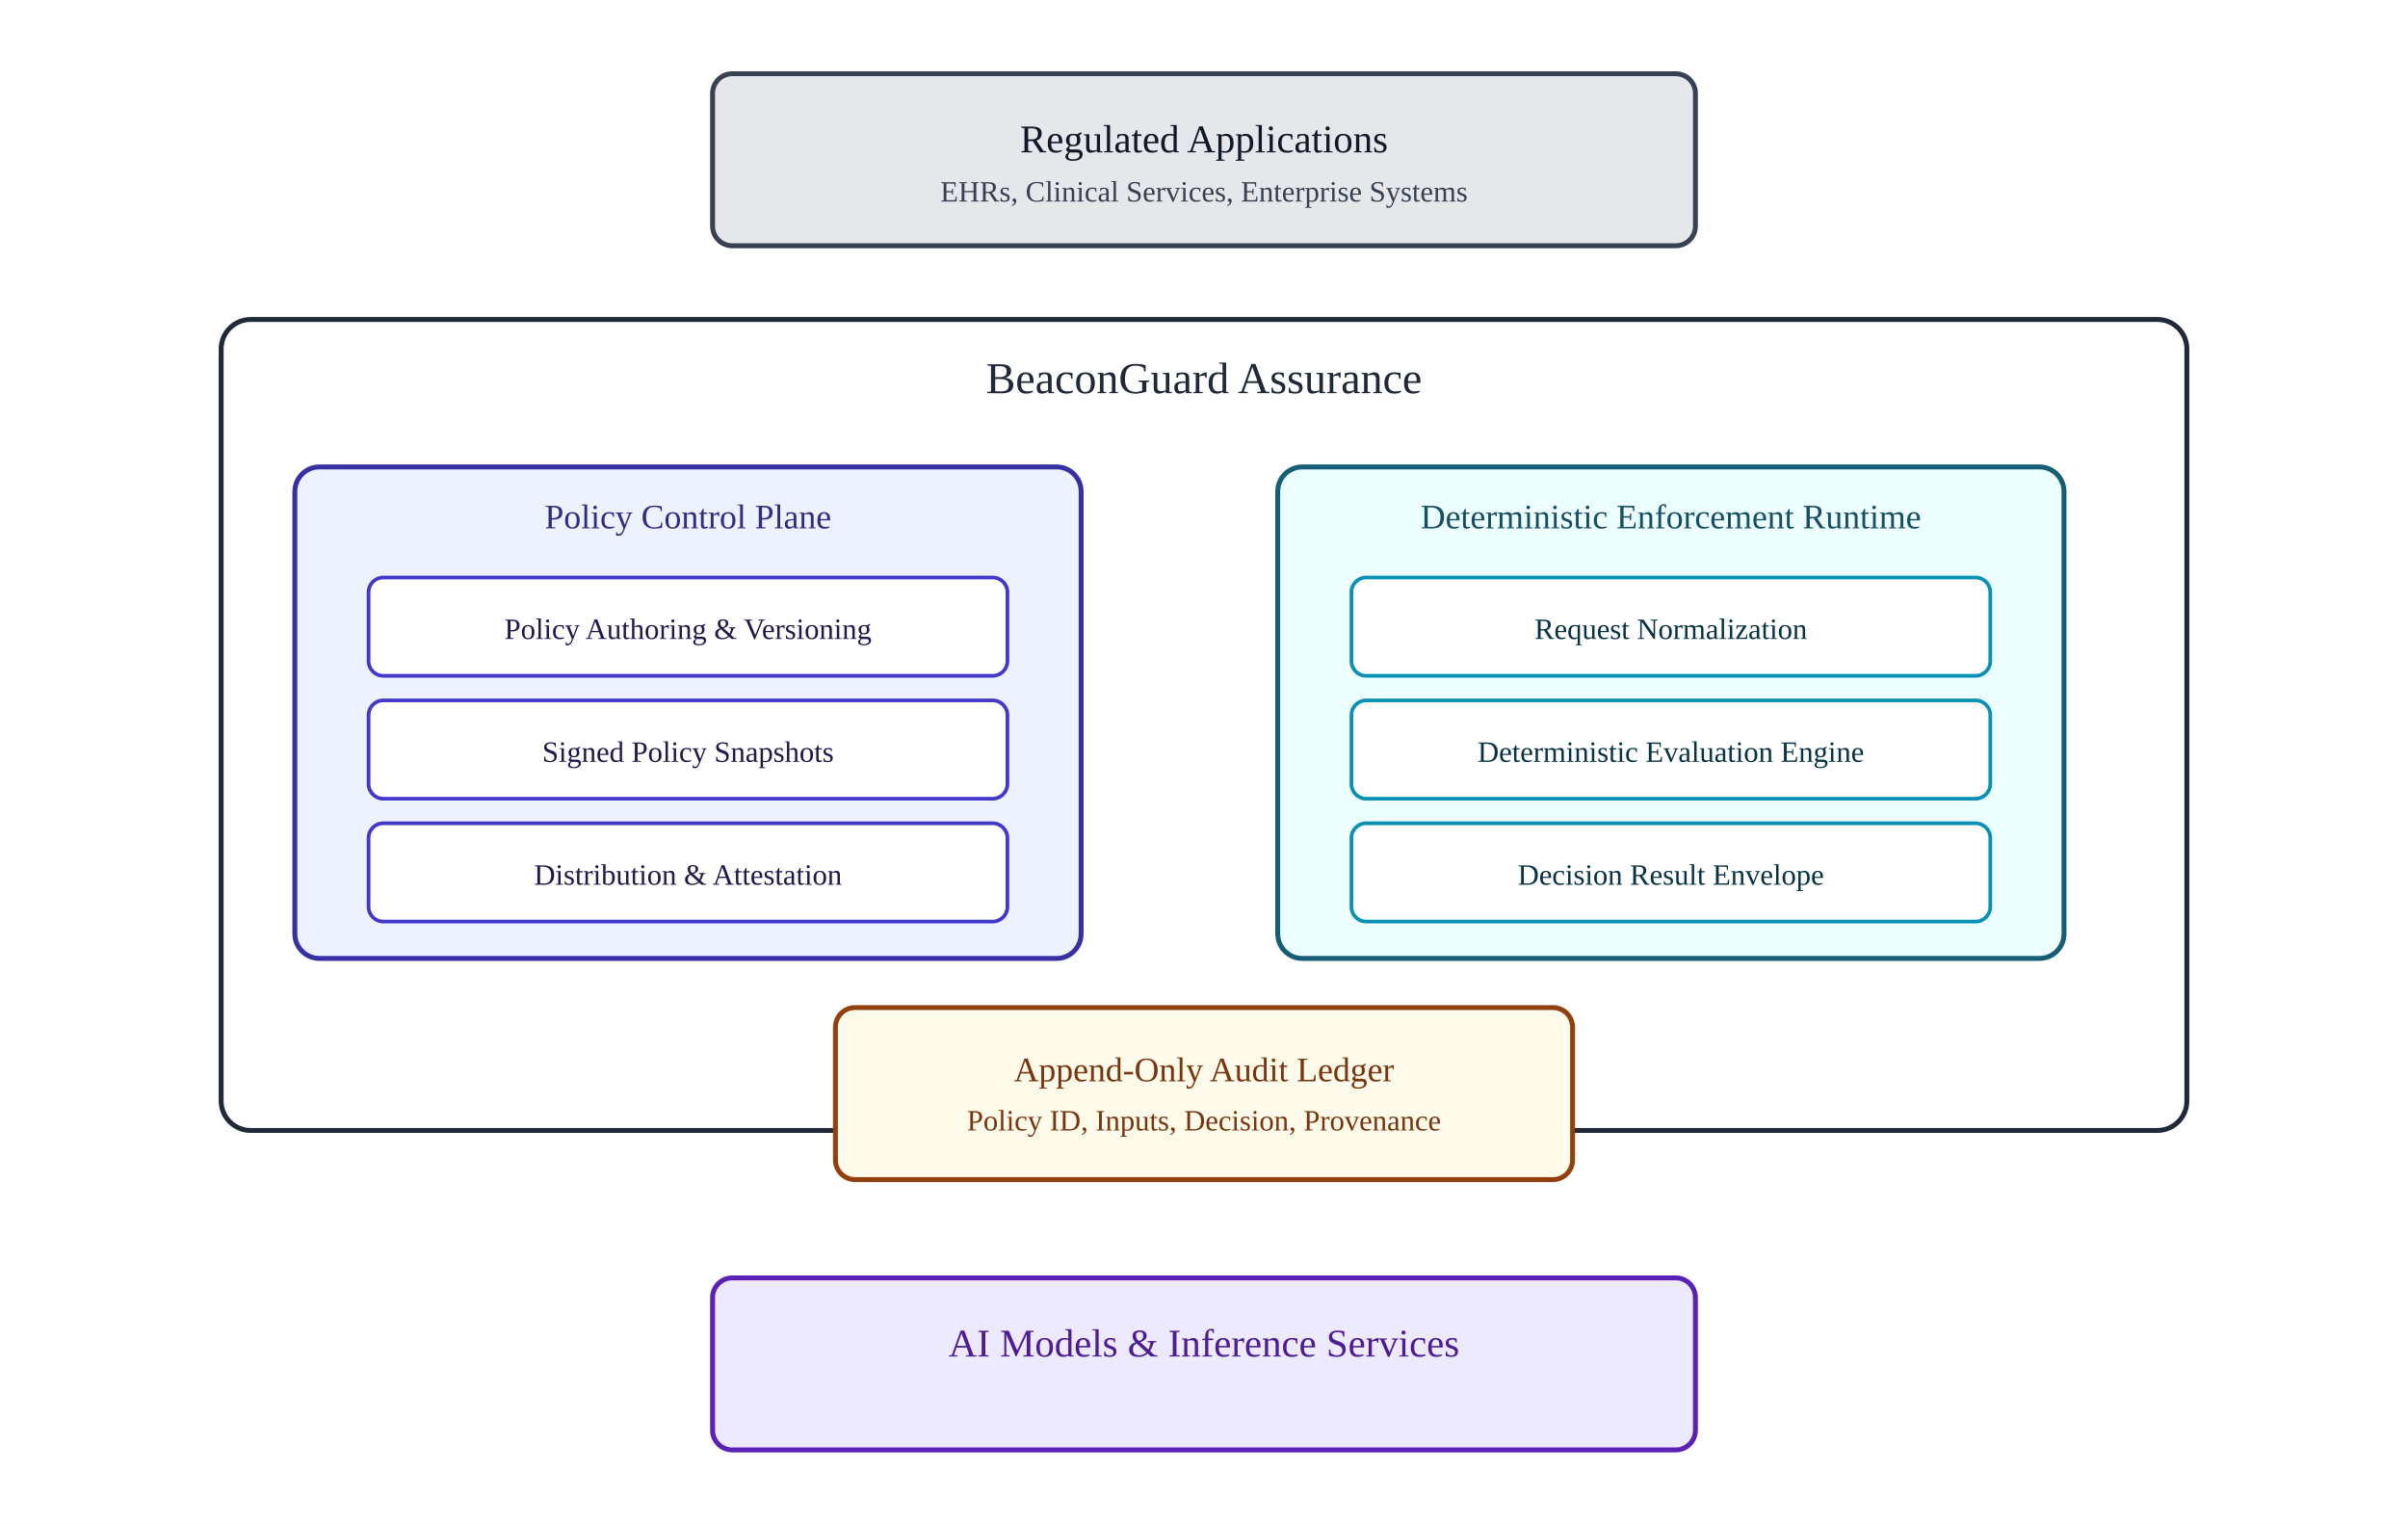
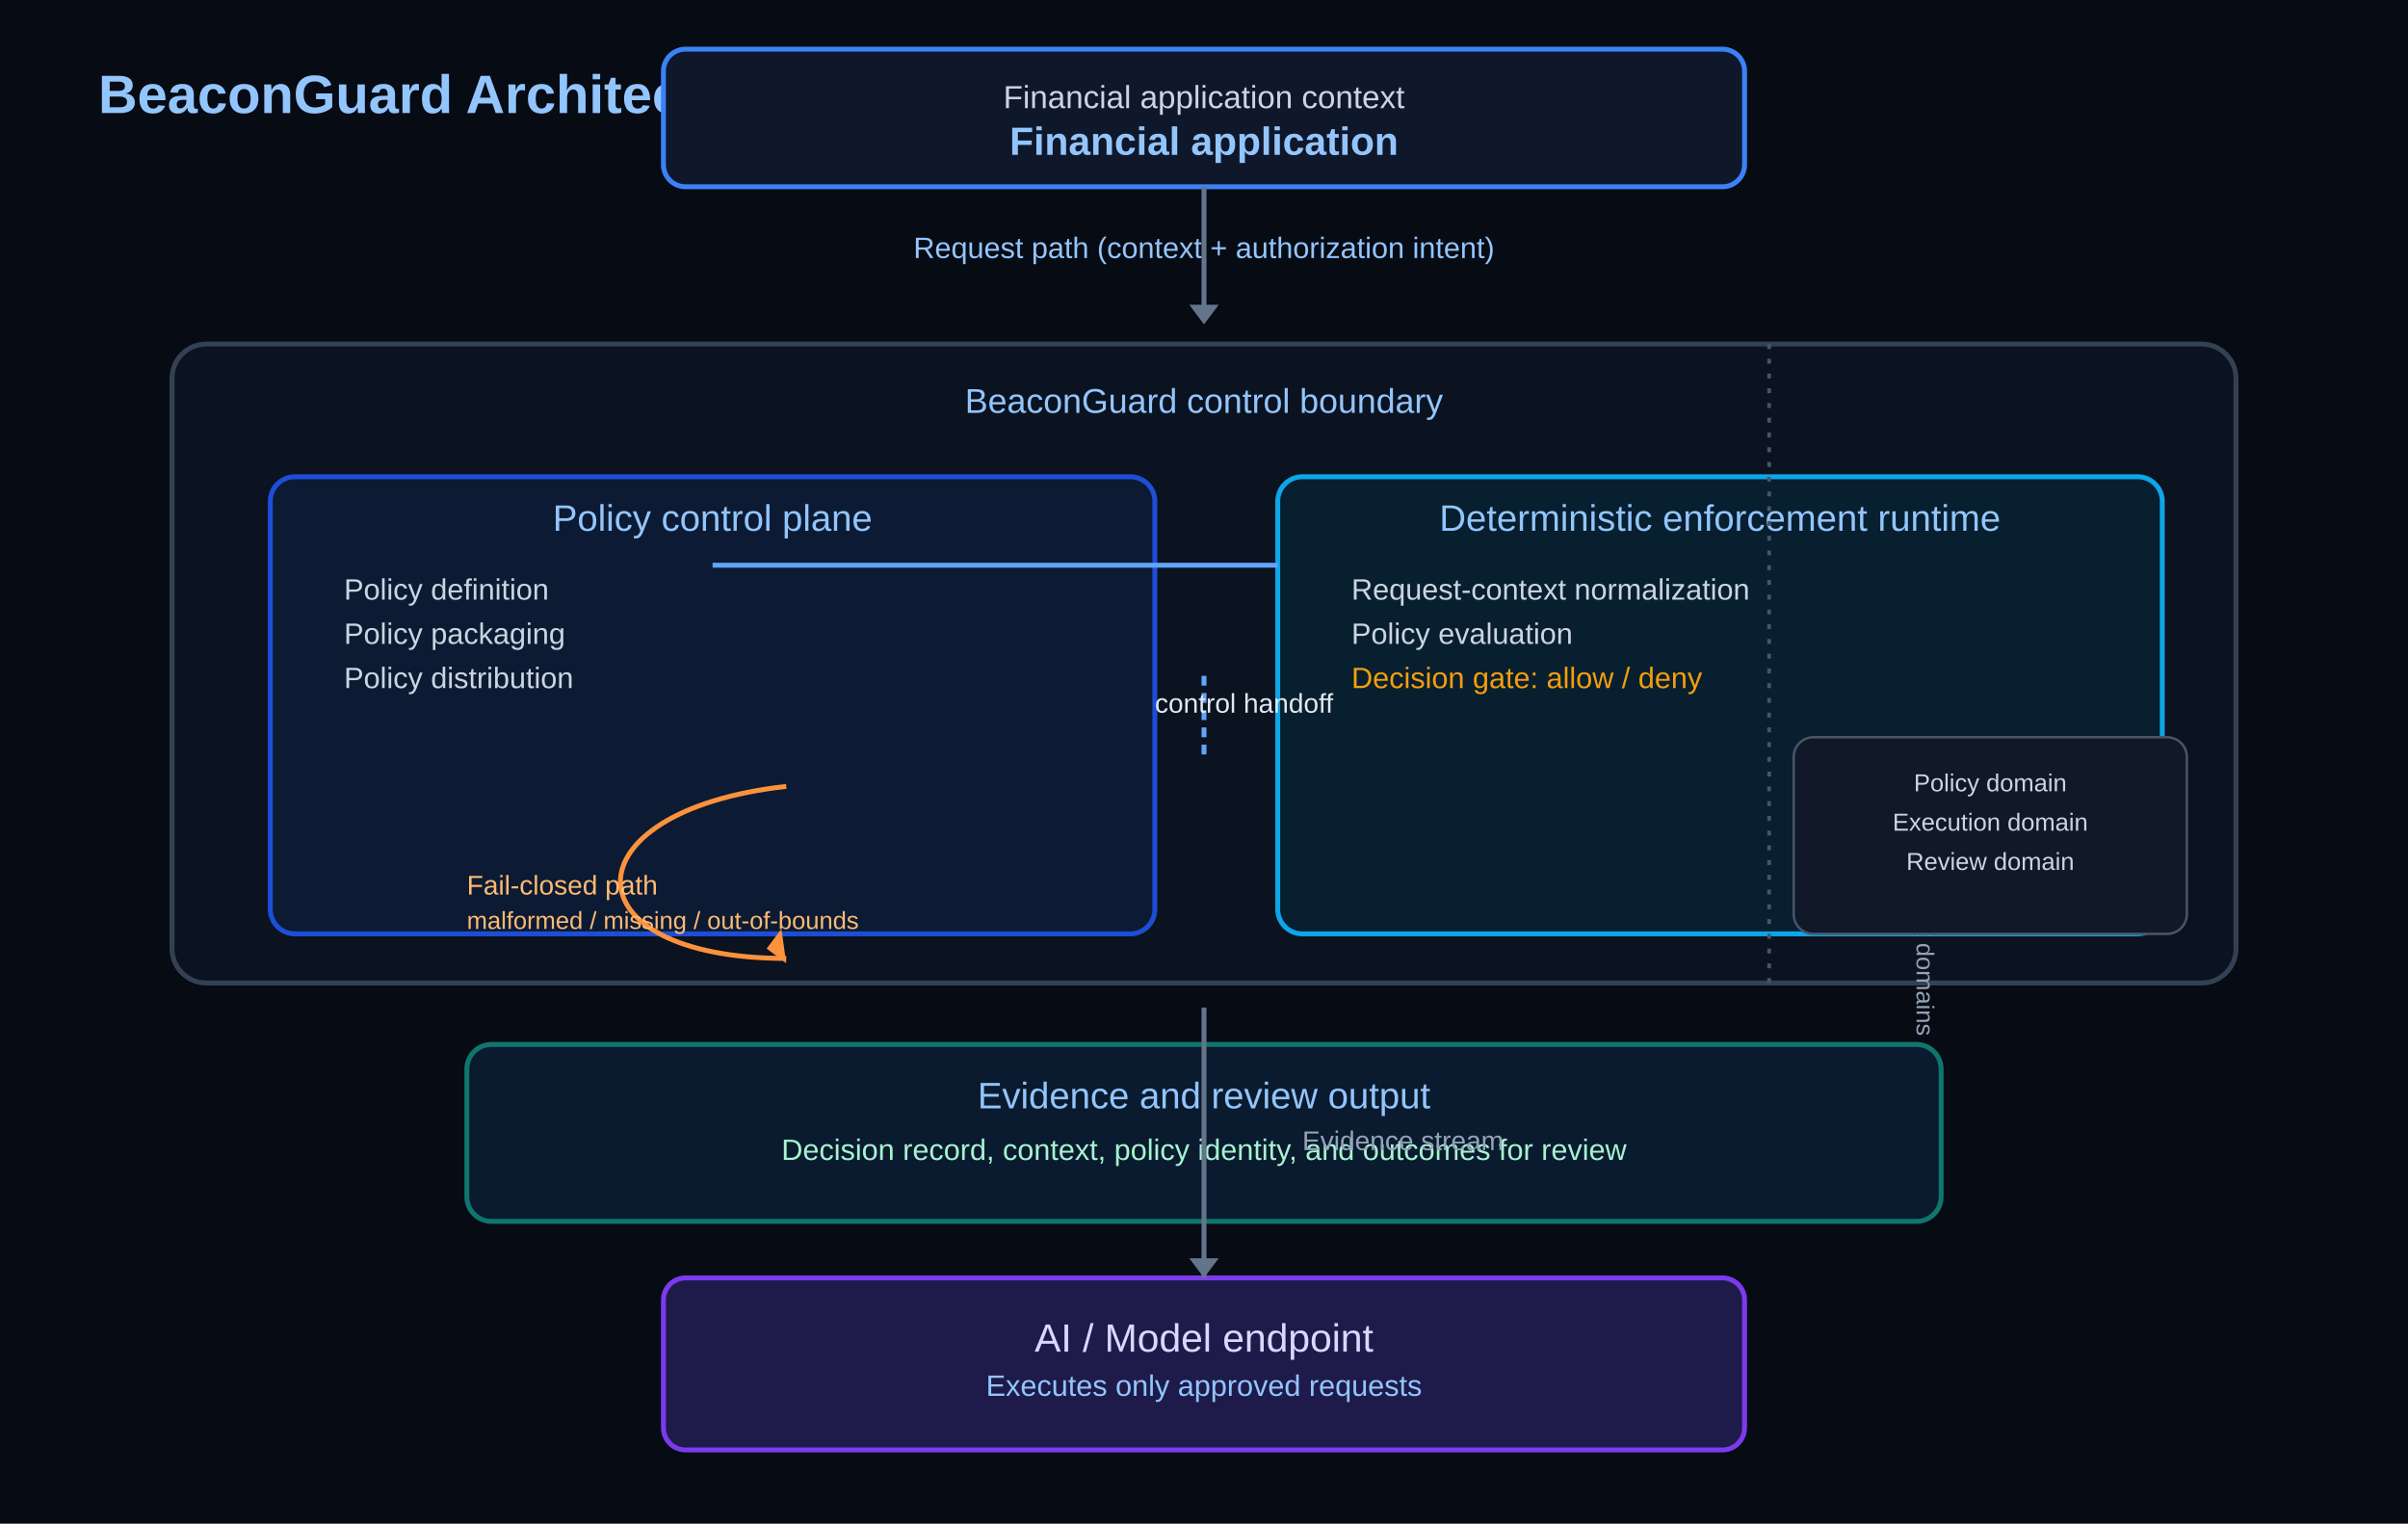
- <svg xmlns="http://www.w3.org/2000/svg" viewBox="0 0 980 620" role="img" aria-label="BeaconGuard Assurance architecture v2">
-   <rect x="0" y="0" width="980" height="620" fill="#ffffff" />
-   <rect x="290" y="30" width="400" height="70" rx="8" fill="#e5e7eb" stroke="#374151" stroke-width="2" />
-   <text x="490" y="62" text-anchor="middle" font-size="16" fill="#111827">
-     Regulated Applications
+ <svg xmlns="http://www.w3.org/2000/svg" viewBox="0 0 980 620" role="img" aria-label="BeaconGuard fintech control boundary architecture">
+   <rect x="0" y="0" width="980" height="620" fill="#070b14" />
+   <text x="40" y="46" fill="#93c5fd" font-size="22" font-family="Arial, Helvetica, sans-serif" font-weight="600">
+     BeaconGuard Architecture (Policy and Evidence Control)
  </text>
-   <text x="490" y="82" text-anchor="middle" font-size="12" fill="#374151">
-     EHRs, Clinical Services, Enterprise Systems
+   <rect x="270" y="20" width="440" height="56" rx="9" fill="#0f172a" stroke="#3b82f6" stroke-width="2" />
+   <text x="490" y="44" text-anchor="middle" fill="#cbd5e1" font-size="13" font-family="Arial, Helvetica, sans-serif">
+     Financial application context
  </text>
-   <rect x="90" y="130" width="800" height="330" rx="12" fill="none" stroke="#1f2937" stroke-width="2" />
-   <text x="490" y="160" text-anchor="middle" font-size="18" fill="#1f2937">
-     BeaconGuard Assurance
+   <text x="490" y="63" text-anchor="middle" fill="#93c5fd" font-size="16" font-family="Arial, Helvetica, sans-serif" font-weight="700">
+     Financial application
  </text>
-   <rect x="120" y="190" width="320" height="200" rx="10" fill="#eef2ff" stroke="#3730a3" stroke-width="2" />
-   <text x="280" y="215" text-anchor="middle" font-size="14" fill="#312e81">
-     Policy Control Plane
+   <text x="490" y="105" text-anchor="middle" fill="#93c5fd" font-size="12" font-family="Arial, Helvetica, sans-serif">
+     Request path (context + authorization intent)
  </text>
-   <rect x="150" y="235" width="260" height="40" rx="6" fill="#ffffff" stroke="#4338ca" stroke-width="1.5" />
-   <text x="280" y="260" text-anchor="middle" font-size="12" fill="#1e1b4b">
-     Policy Authoring &amp; Versioning
+   <line x1="490" y1="76" x2="490" y2="130" stroke="#64748b" stroke-width="2" />
+   <polygon points="490,132 484,124 496,124" fill="#64748b" />
+   <g id="control-boundary">
+     <rect x="70" y="140" width="840" height="260" rx="14" fill="#0b1220" stroke="#334155" stroke-width="2" />
+     <text x="490" y="168" text-anchor="middle" fill="#93c5fd" font-size="14" font-family="Arial, Helvetica, sans-serif">
+       BeaconGuard control boundary
+     </text>
+     <rect x="110" y="194" width="360" height="186" rx="10" fill="#0c1b33" stroke="#1d4ed8" stroke-width="2" />
+     <text x="290" y="216" text-anchor="middle" fill="#93c5fd" font-size="15" font-family="Arial, Helvetica, sans-serif">
+       Policy control plane
+     </text>
+     <text x="140" y="244" fill="#cbd5e1" font-size="12" font-family="Arial, Helvetica, sans-serif">Policy definition</text>
+     <text x="140" y="262" fill="#cbd5e1" font-size="12" font-family="Arial, Helvetica, sans-serif">Policy packaging</text>
+     <text x="140" y="280" fill="#cbd5e1" font-size="12" font-family="Arial, Helvetica, sans-serif">Policy distribution</text>
+     <rect x="520" y="194" width="360" height="186" rx="10" fill="#071f2f" stroke="#0ea5e9" stroke-width="2" />
+     <text x="700" y="216" text-anchor="middle" fill="#93c5fd" font-size="15" font-family="Arial, Helvetica, sans-serif">
+       Deterministic enforcement runtime
+     </text>
+     <text x="550" y="244" fill="#cbd5e1" font-size="12" font-family="Arial, Helvetica, sans-serif">Request-context normalization</text>
+     <text x="550" y="262" fill="#cbd5e1" font-size="12" font-family="Arial, Helvetica, sans-serif">Policy evaluation</text>
+     <text x="550" y="280" fill="#f59e0b" font-size="12" font-family="Arial, Helvetica, sans-serif">Decision gate: allow / deny</text>
+     <line x1="290" y1="230" x2="520" y2="230" stroke="#60a5fa" stroke-width="2" />
+     <line x1="490" y1="275" x2="490" y2="310" stroke="#60a5fa" stroke-width="2" stroke-dasharray="4 3" />
+     <text x="470" y="290" fill="#e2e8f0" font-size="11" font-family="Arial, Helvetica, sans-serif">control handoff</text>
+   </g>
+   <rect x="190" y="425" width="600" height="72" rx="10" fill="#0a1b2f" stroke="#0f766e" stroke-width="2" />
+   <text x="490" y="451" text-anchor="middle" fill="#93c5fd" font-size="15" font-family="Arial, Helvetica, sans-serif">
+     Evidence and review output
  </text>
-   <rect x="150" y="285" width="260" height="40" rx="6" fill="#ffffff" stroke="#4338ca" stroke-width="1.5" />
-   <text x="280" y="310" text-anchor="middle" font-size="12" fill="#1e1b4b">
-     Signed Policy Snapshots
+   <text x="490" y="472" text-anchor="middle" fill="#a7f3d0" font-size="12" font-family="Arial, Helvetica, sans-serif">
+     Decision record, context, policy identity, and outcomes for review
  </text>
-   <rect x="150" y="335" width="260" height="40" rx="6" fill="#ffffff" stroke="#4338ca" stroke-width="1.5" />
-   <text x="280" y="360" text-anchor="middle" font-size="12" fill="#1e1b4b">
-     Distribution &amp; Attestation
+   <rect x="270" y="520" width="440" height="70" rx="9" fill="#1e1b4b" stroke="#7c3aed" stroke-width="2" />
+   <text x="490" y="550" text-anchor="middle" fill="#ddd6fe" font-size="16" font-family="Arial, Helvetica, sans-serif">
+     AI / Model endpoint
  </text>
-   <rect x="520" y="190" width="320" height="200" rx="10" fill="#ecfeff" stroke="#155e75" stroke-width="2" />
-   <text x="680" y="215" text-anchor="middle" font-size="14" fill="#164e63">
-     Deterministic Enforcement Runtime
+   <text x="490" y="568" text-anchor="middle" fill="#93c5fd" font-size="12" font-family="Arial, Helvetica, sans-serif">
+     Executes only approved requests
  </text>
-   <rect x="550" y="235" width="260" height="40" rx="6" fill="#ffffff" stroke="#0891b2" stroke-width="1.5" />
-   <text x="680" y="260" text-anchor="middle" font-size="12" fill="#083344">
-     Request Normalization
-   </text>
-   <rect x="550" y="285" width="260" height="40" rx="6" fill="#ffffff" stroke="#0891b2" stroke-width="1.5" />
-   <text x="680" y="310" text-anchor="middle" font-size="12" fill="#083344">
-     Deterministic Evaluation Engine
-   </text>
-   <rect x="550" y="335" width="260" height="40" rx="6" fill="#ffffff" stroke="#0891b2" stroke-width="1.5" />
-   <text x="680" y="360" text-anchor="middle" font-size="12" fill="#083344">
-     Decision Result Envelope
-   </text>
-   <rect x="340" y="410" width="300" height="70" rx="8" fill="#fffbeb" stroke="#92400e" stroke-width="2" />
-   <text x="490" y="440" text-anchor="middle" font-size="14" fill="#78350f">
-     Append-Only Audit Ledger
-   </text>
-   <text x="490" y="460" text-anchor="middle" font-size="12" fill="#78350f">
-     Policy ID, Inputs, Decision, Provenance
-   </text>
-   <rect x="290" y="520" width="400" height="70" rx="8" fill="#ede9fe" stroke="#5b21b6" stroke-width="2" />
-   <text x="490" y="552" text-anchor="middle" font-size="16" fill="#4c1d95">
-     AI Models &amp; Inference Services
-   </text>
+   <line x1="490" y1="410" x2="490" y2="520" stroke="#64748b" stroke-width="2" />
+   <polygon points="490,520 484,512 496,512" fill="#64748b" />
+   <text x="530" y="468" text-anchor="start" fill="#94a3b8" font-size="11" font-family="Arial, Helvetica, sans-serif">Evidence stream</text>
+   <path d="M 320 320 C 230 330 230 390 320 390" fill="none" stroke="#fb923c" stroke-width="2" />
+   <polygon points="320,392 312,386 318,378" fill="#fb923c" />
+   <text x="190" y="364" fill="#fdba74" font-size="11" font-family="Arial, Helvetica, sans-serif">Fail-closed path</text>
+   <text x="190" y="378" fill="#fdba74" font-size="10" font-family="Arial, Helvetica, sans-serif">malformed / missing / out-of-bounds</text>
+   <text x="780" y="390" text-anchor="middle" fill="#94a3b8" font-size="10" font-family="Arial, Helvetica, sans-serif" transform="rotate(90 780 390)">Trust domains</text>
+   <line x1="720" y1="140" x2="720" y2="400" stroke="#475569" stroke-width="1.5" stroke-dasharray="2 4" />
+   <rect x="730" y="300" width="160" height="80" rx="8" fill="#111827" stroke="#475569" />
+   <text x="810" y="322" text-anchor="middle" fill="#cbd5e1" font-size="10" font-family="Arial, Helvetica, sans-serif">Policy domain</text>
+   <text x="810" y="338" text-anchor="middle" fill="#cbd5e1" font-size="10" font-family="Arial, Helvetica, sans-serif">Execution domain</text>
+   <text x="810" y="354" text-anchor="middle" fill="#cbd5e1" font-size="10" font-family="Arial, Helvetica, sans-serif">Review domain</text>
</svg>
